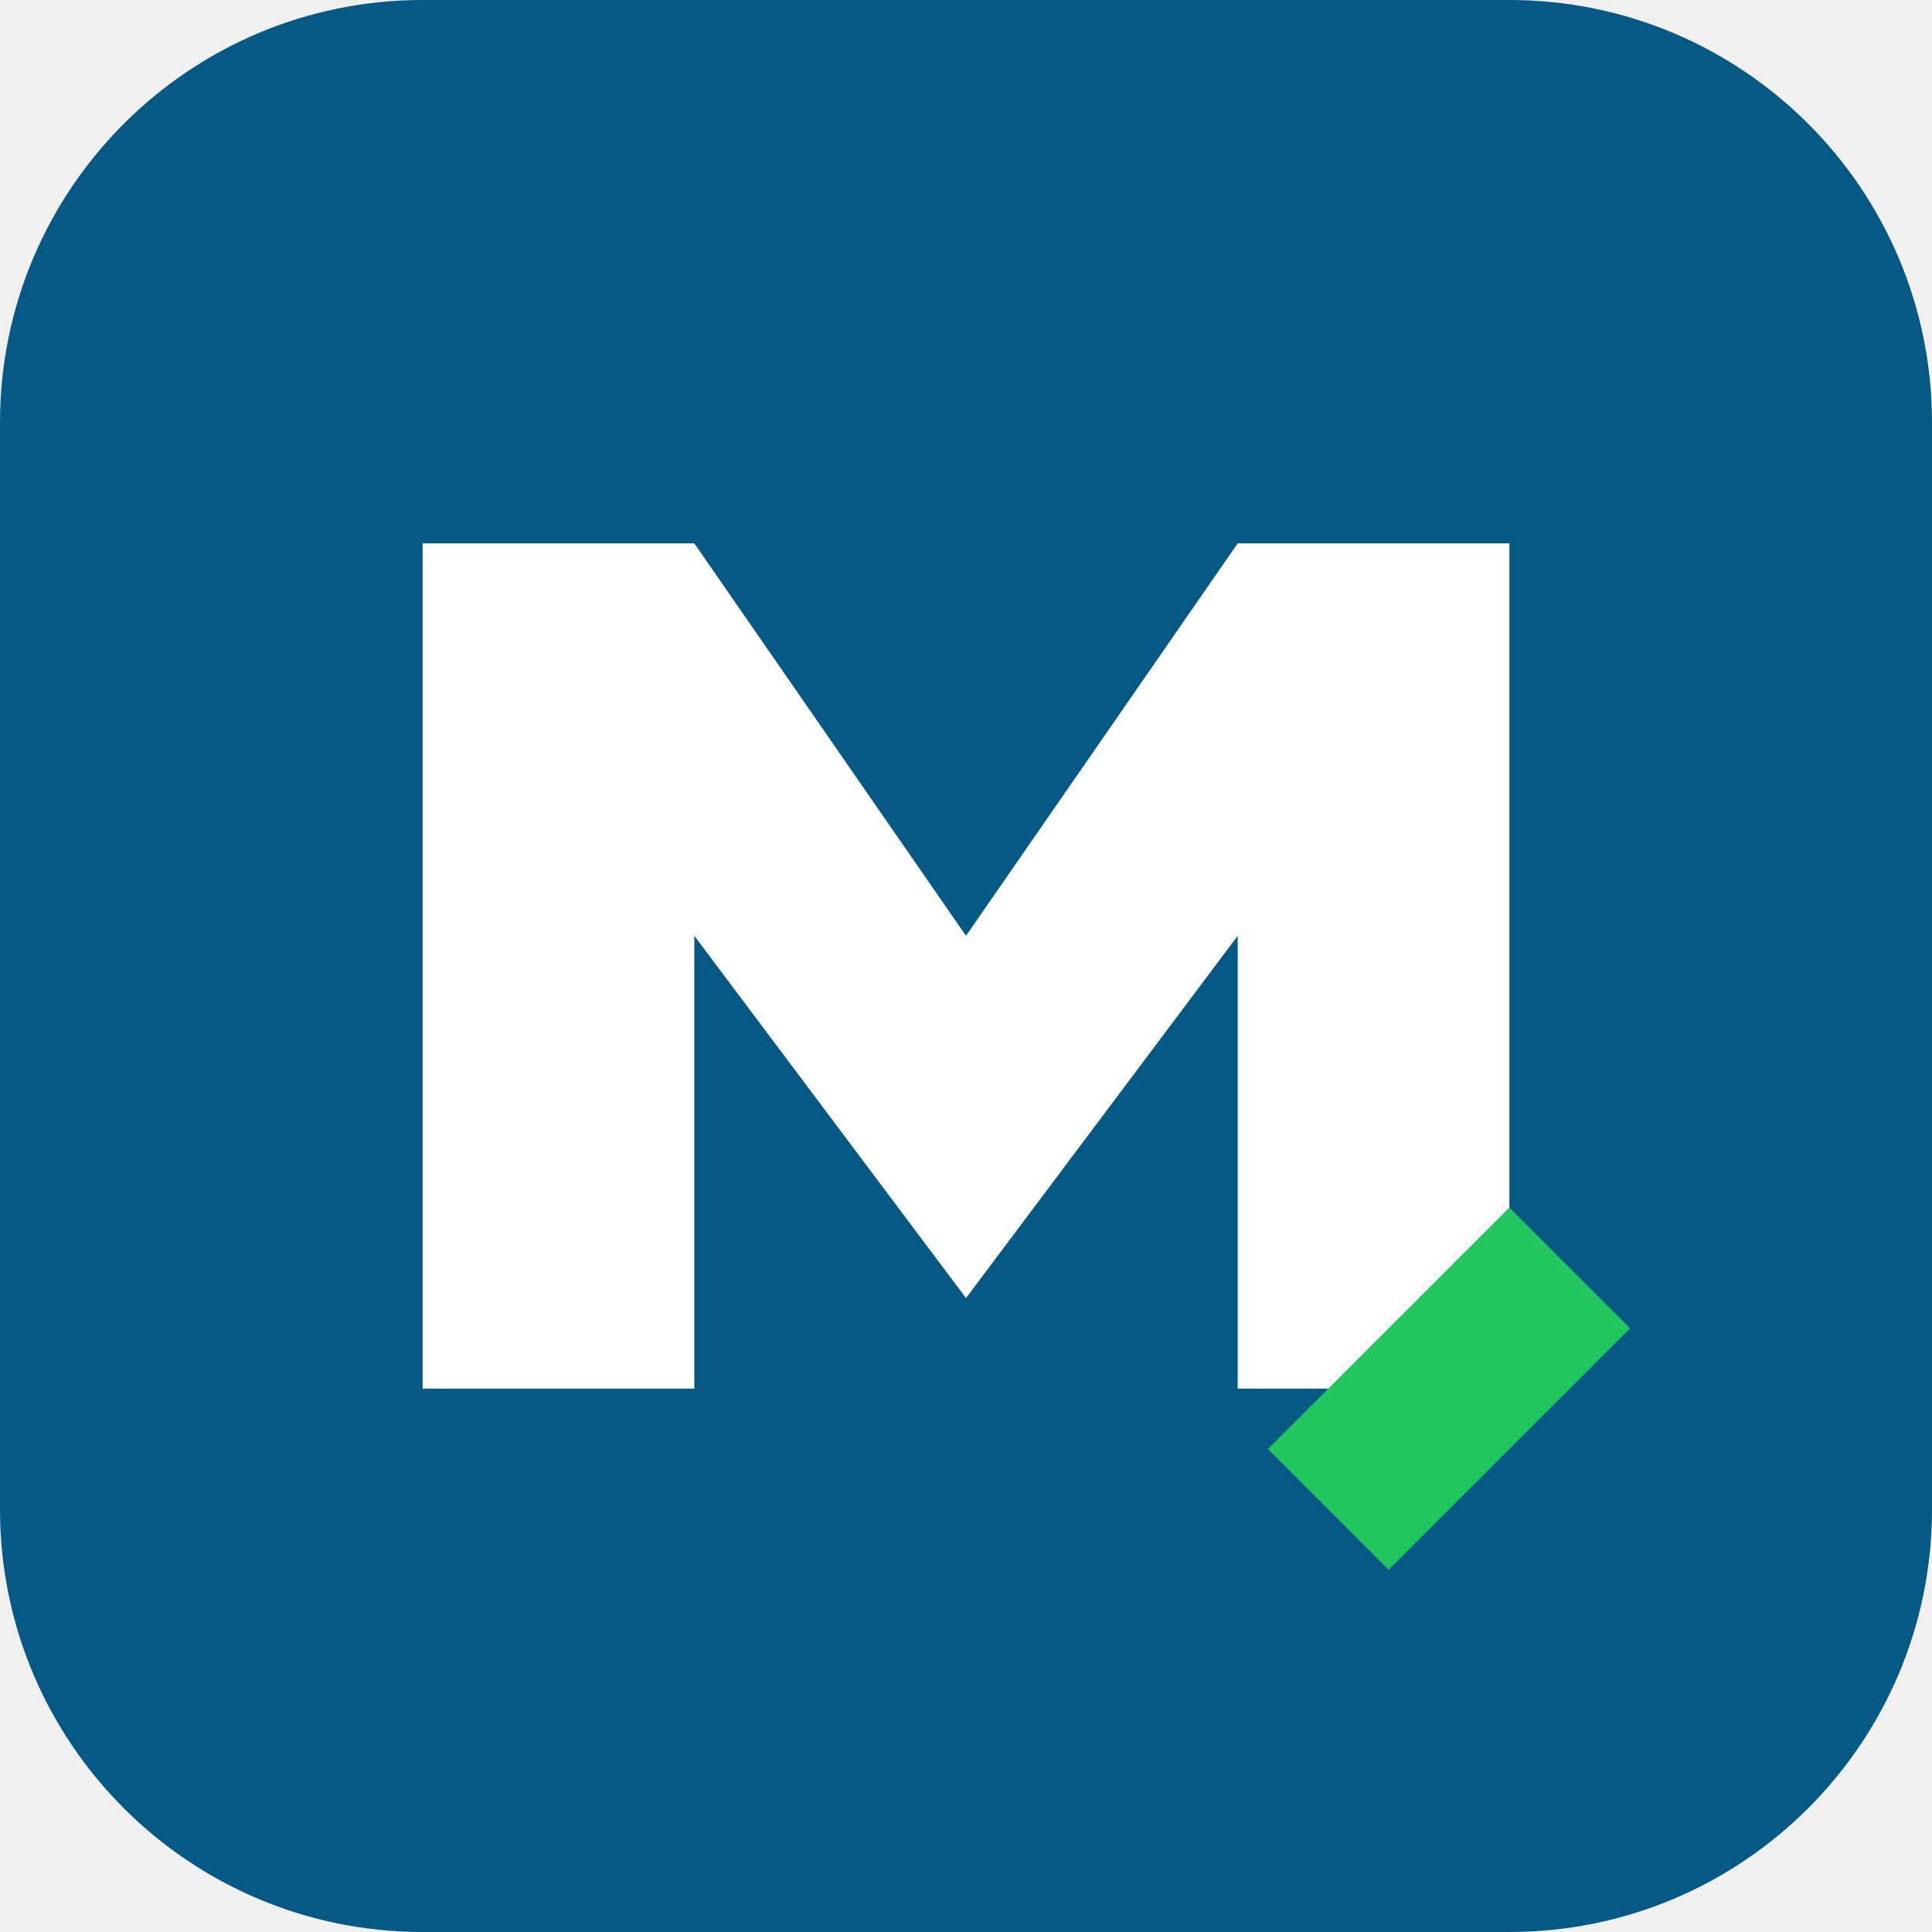
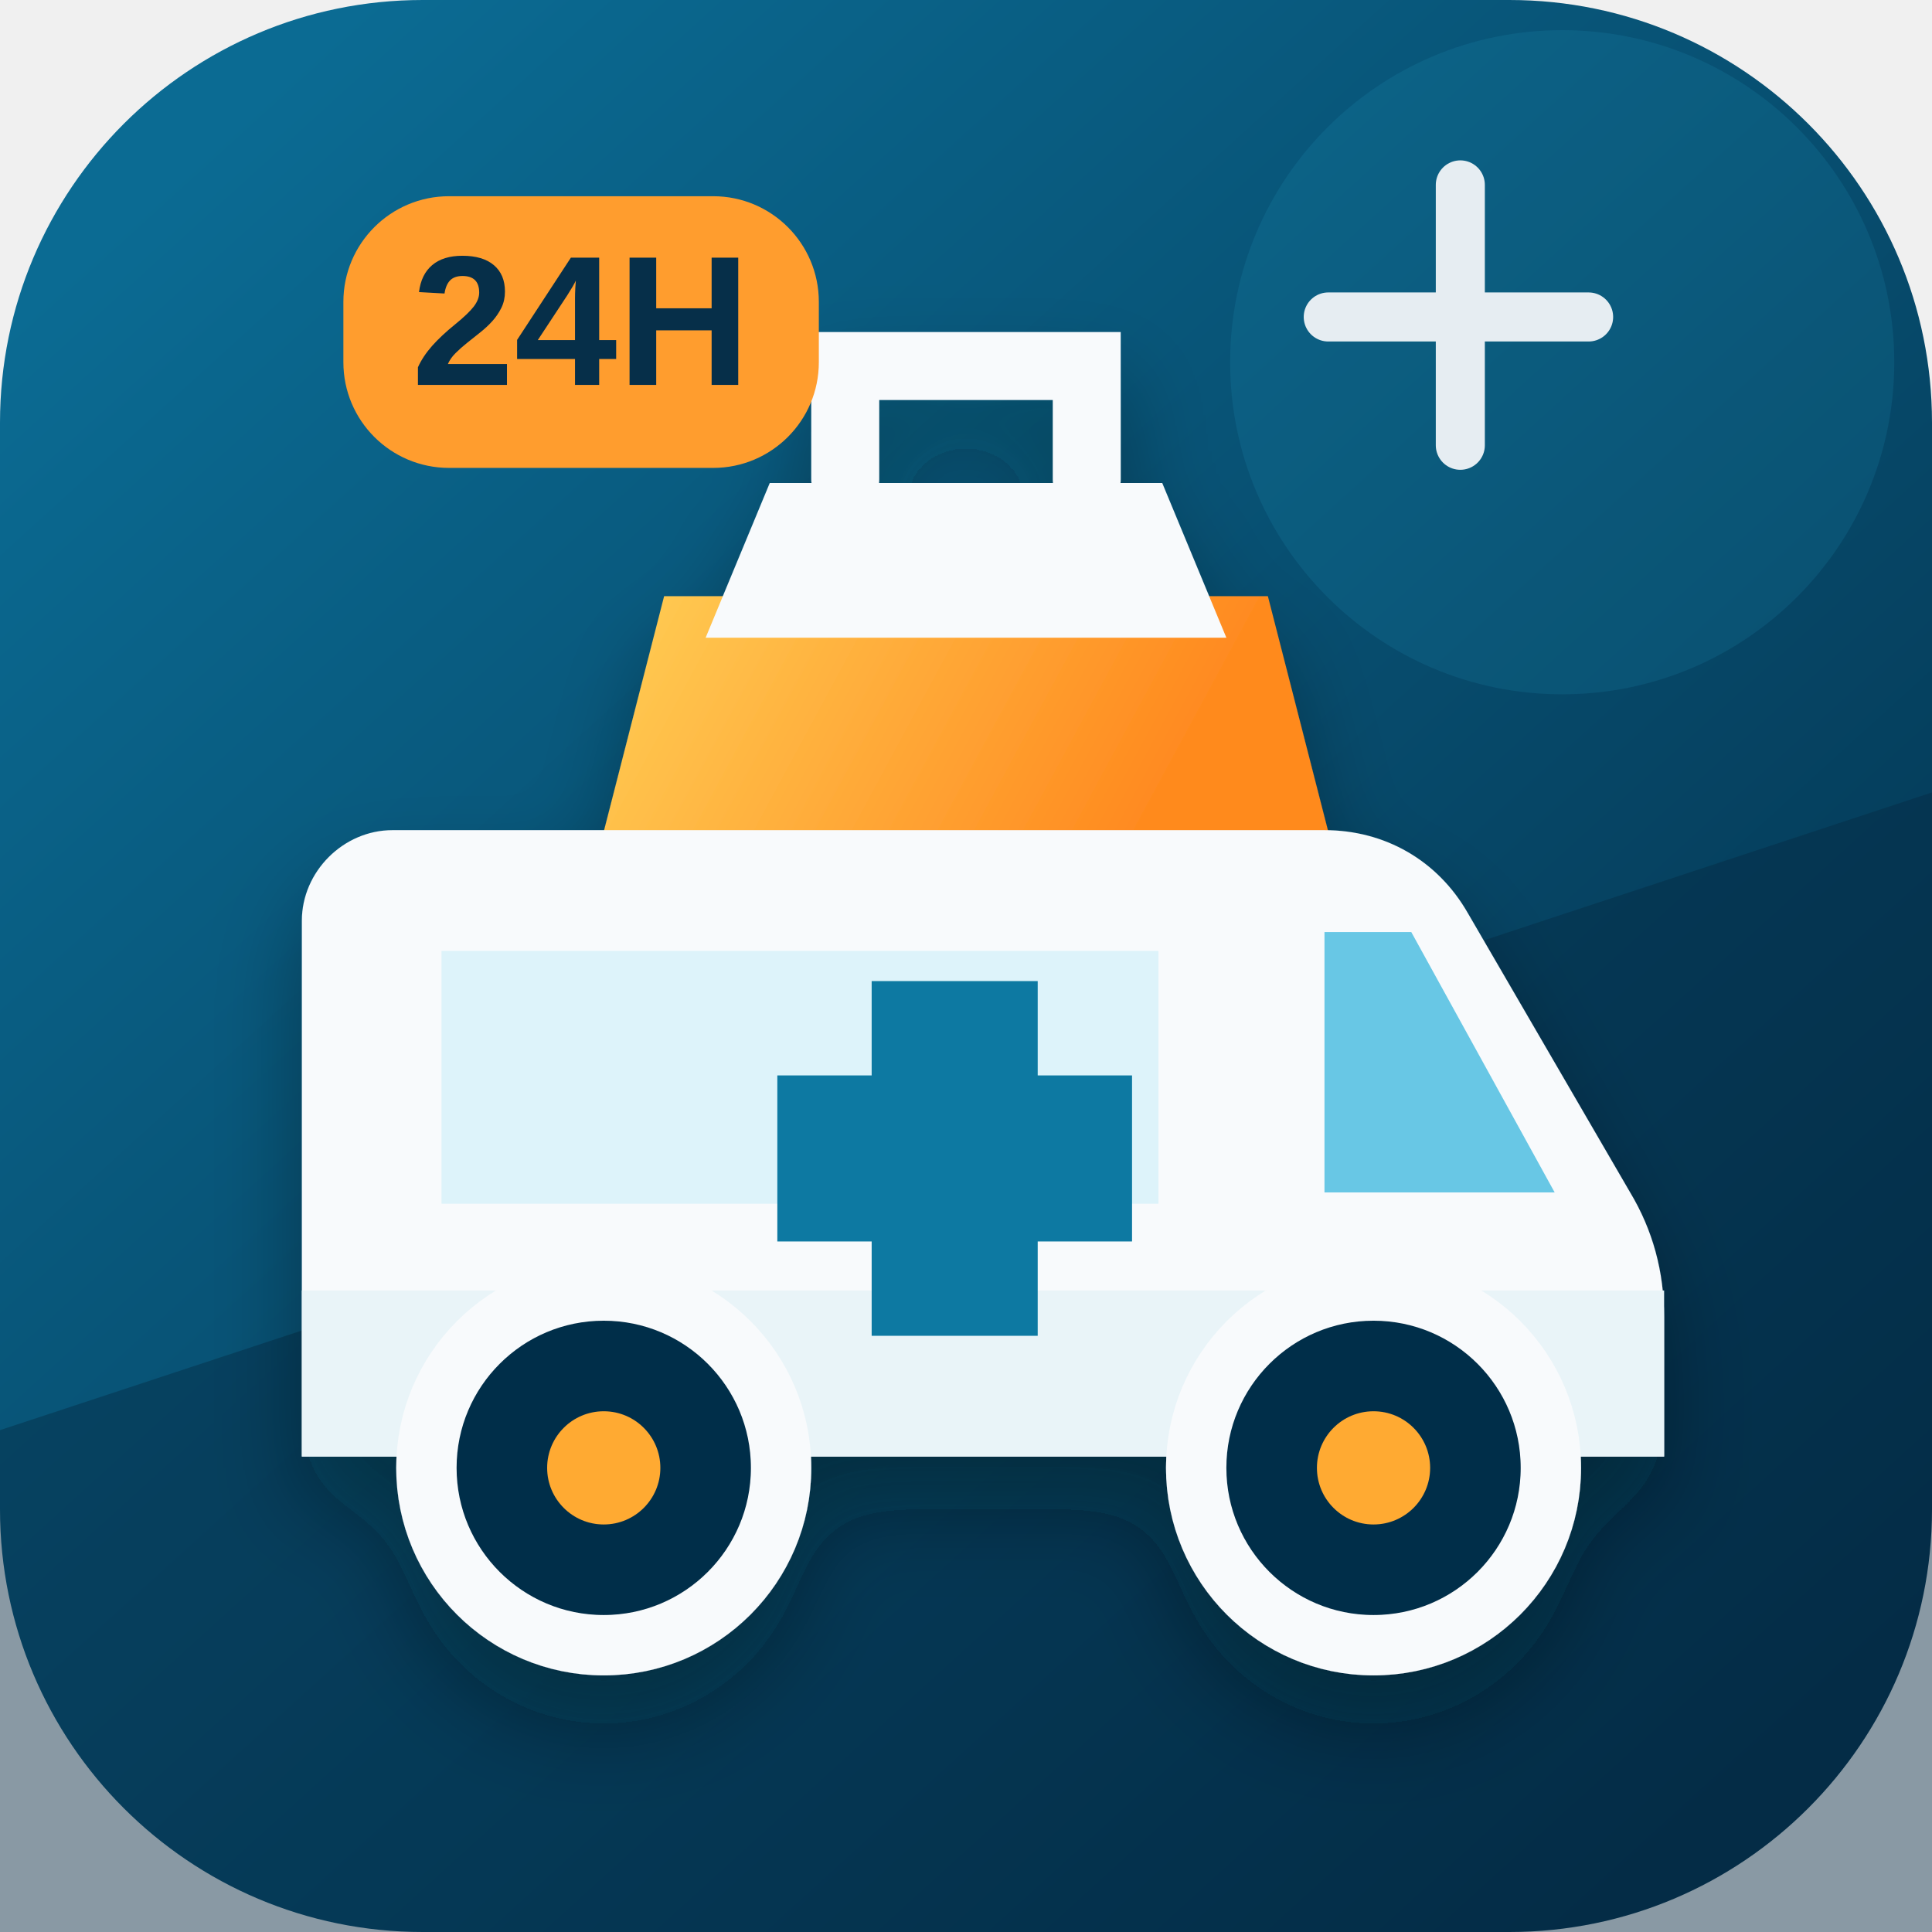
- <svg xmlns="http://www.w3.org/2000/svg" viewBox="0 0 64 64">
-   <rect width="64" height="64" rx="14" fill="#075985" />
-   <path d="M14 46V18h9l9 13 9-13h9v28h-9V31l-9 12-9-12v15z" fill="white" />
-   <path d="M42 48l8-8 4 4-8 8z" fill="#22c55e" />
+ <svg xmlns="http://www.w3.org/2000/svg" viewBox="0 0 512 512" role="img" aria-label="Metrogestión 24H">
+   <defs>
+     <linearGradient id="bg" x1="56" y1="36" x2="456" y2="476" gradientUnits="userSpaceOnUse">
+       <stop stop-color="#0B6B93" />
+       <stop offset="1" stop-color="#032F4A" />
+     </linearGradient>
+     <linearGradient id="alert" x1="182" y1="88" x2="330" y2="168" gradientUnits="userSpaceOnUse">
+       <stop stop-color="#FFD45A" />
+       <stop offset="1" stop-color="#FF8A1F" />
+     </linearGradient>
+     <filter id="shadow" x="-20%" y="-20%" width="140%" height="150%">
+       <feDropShadow dx="0" dy="14" stdDeviation="12" flood-color="#001726" flood-opacity=".34" />
+     </filter>
+   </defs>
+   <rect width="512" height="512" rx="112" fill="url(#bg)" />
+   <path d="M0 379 512 210v302H0Z" fill="#042A42" opacity=".44" />
+   <circle cx="414" cy="96" r="88" fill="#28A9D4" opacity=".13" />
+   <g filter="url(#shadow)">
+     <path d="M176 158h160l20 78H156Z" fill="url(#alert)" />
+     <path d="M204 128h104l17 41H187Z" fill="#F8FAFC" />
+     <path d="M224 127V97h64v30" fill="none" stroke="#F8FAFC" stroke-width="18" stroke-linecap="round" />
+     <path d="M104 220h247c16 0 30 8 38 22l43 74c6 10 9 21 9 33v37H80V244c0-13 11-24 24-24Z" fill="#F8FAFC" />
+     <path d="M351 247h23l38 69h-61Z" fill="#68C7E5" />
+     <path d="M117 252h190v67H117Z" fill="#DDF3FA" />
+     <path d="M80 342h361v44H80Z" fill="#E9F4F8" />
+     <circle cx="160" cy="389" r="47" fill="#052F49" stroke="#F8FAFC" stroke-width="16" />
+     <circle cx="160" cy="389" r="15" fill="#FFAA32" />
+     <circle cx="364" cy="389" r="47" fill="#052F49" stroke="#F8FAFC" stroke-width="16" />
+     <circle cx="364" cy="389" r="15" fill="#FFAA32" />
+     <path d="M231 260h44v25h25v44h-25v25h-44v-25h-25v-44h25Z" fill="#0879A2" />
+   </g>
+   <g aria-label="24H">
+     <rect x="91" y="52" width="126" height="72" rx="28" fill="#FF9D2E" />
+     <text x="154" y="102" text-anchor="middle" font-family="Arial,Helvetica,sans-serif" font-size="49" font-weight="900" fill="#062F49">24H</text>
+   </g>
+   <path d="M352 84h69M387 49v69" stroke="#F8FAFC" stroke-width="13" stroke-linecap="round" opacity=".92" />
</svg>
